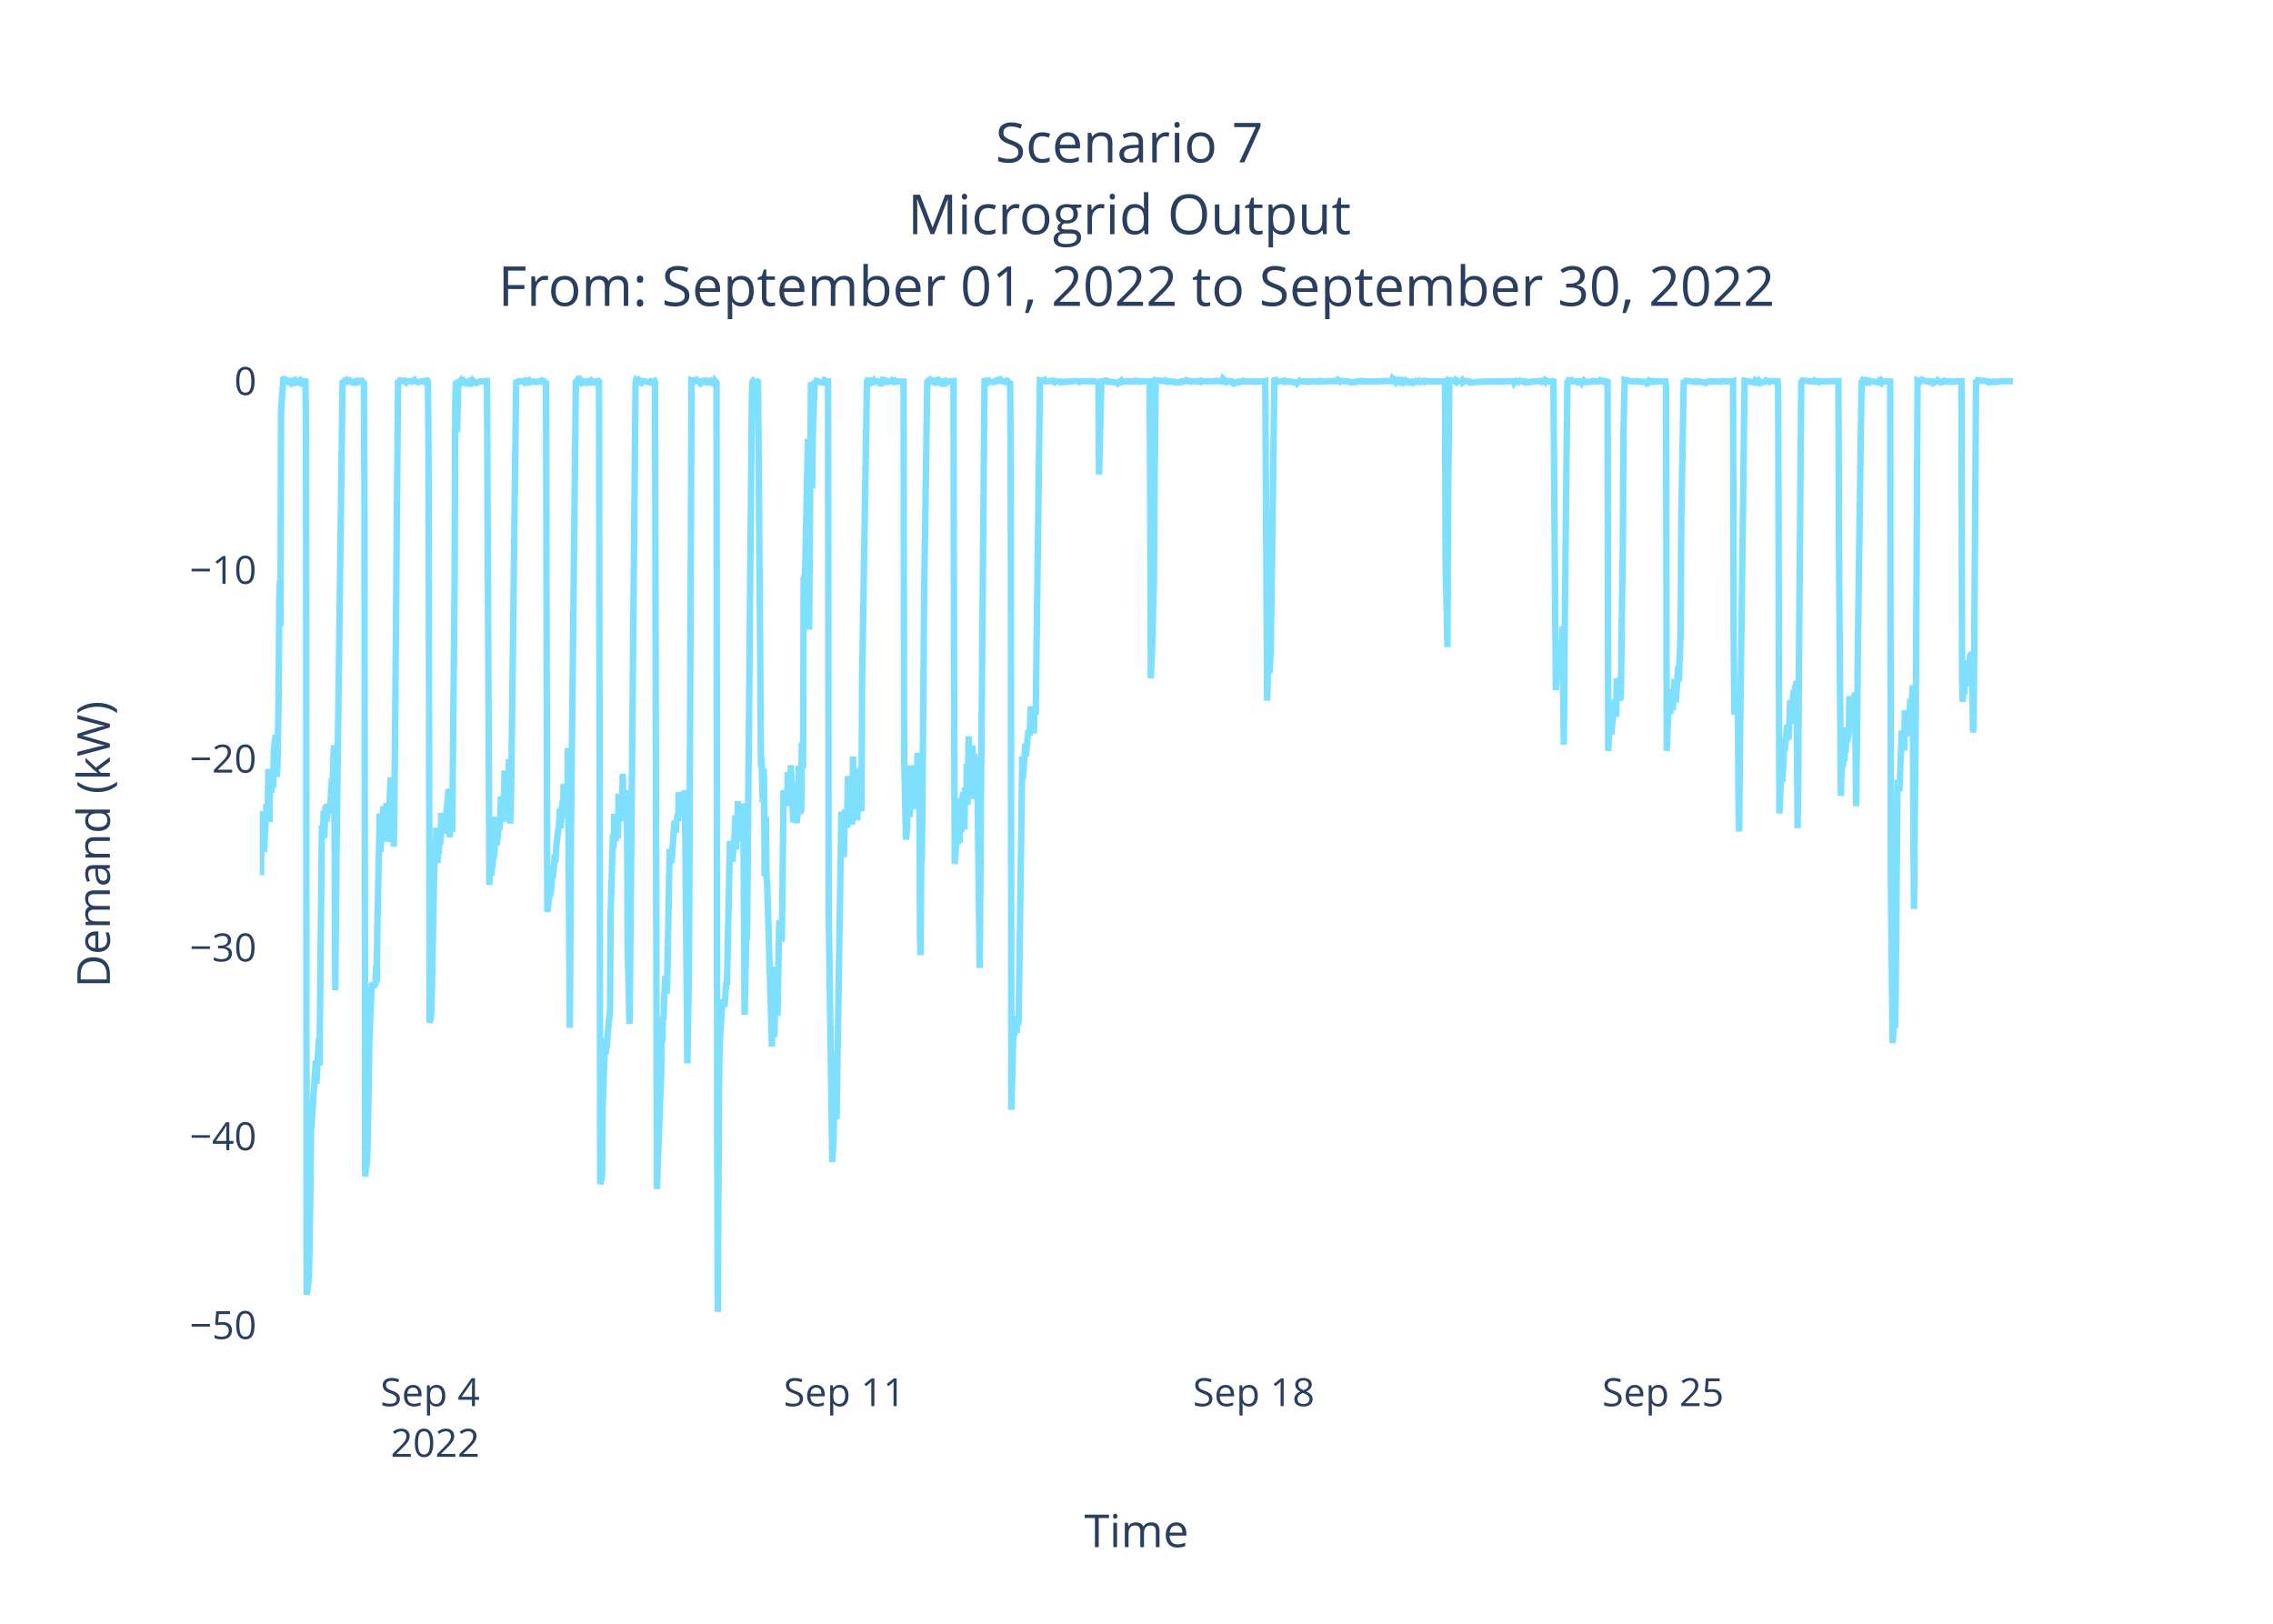
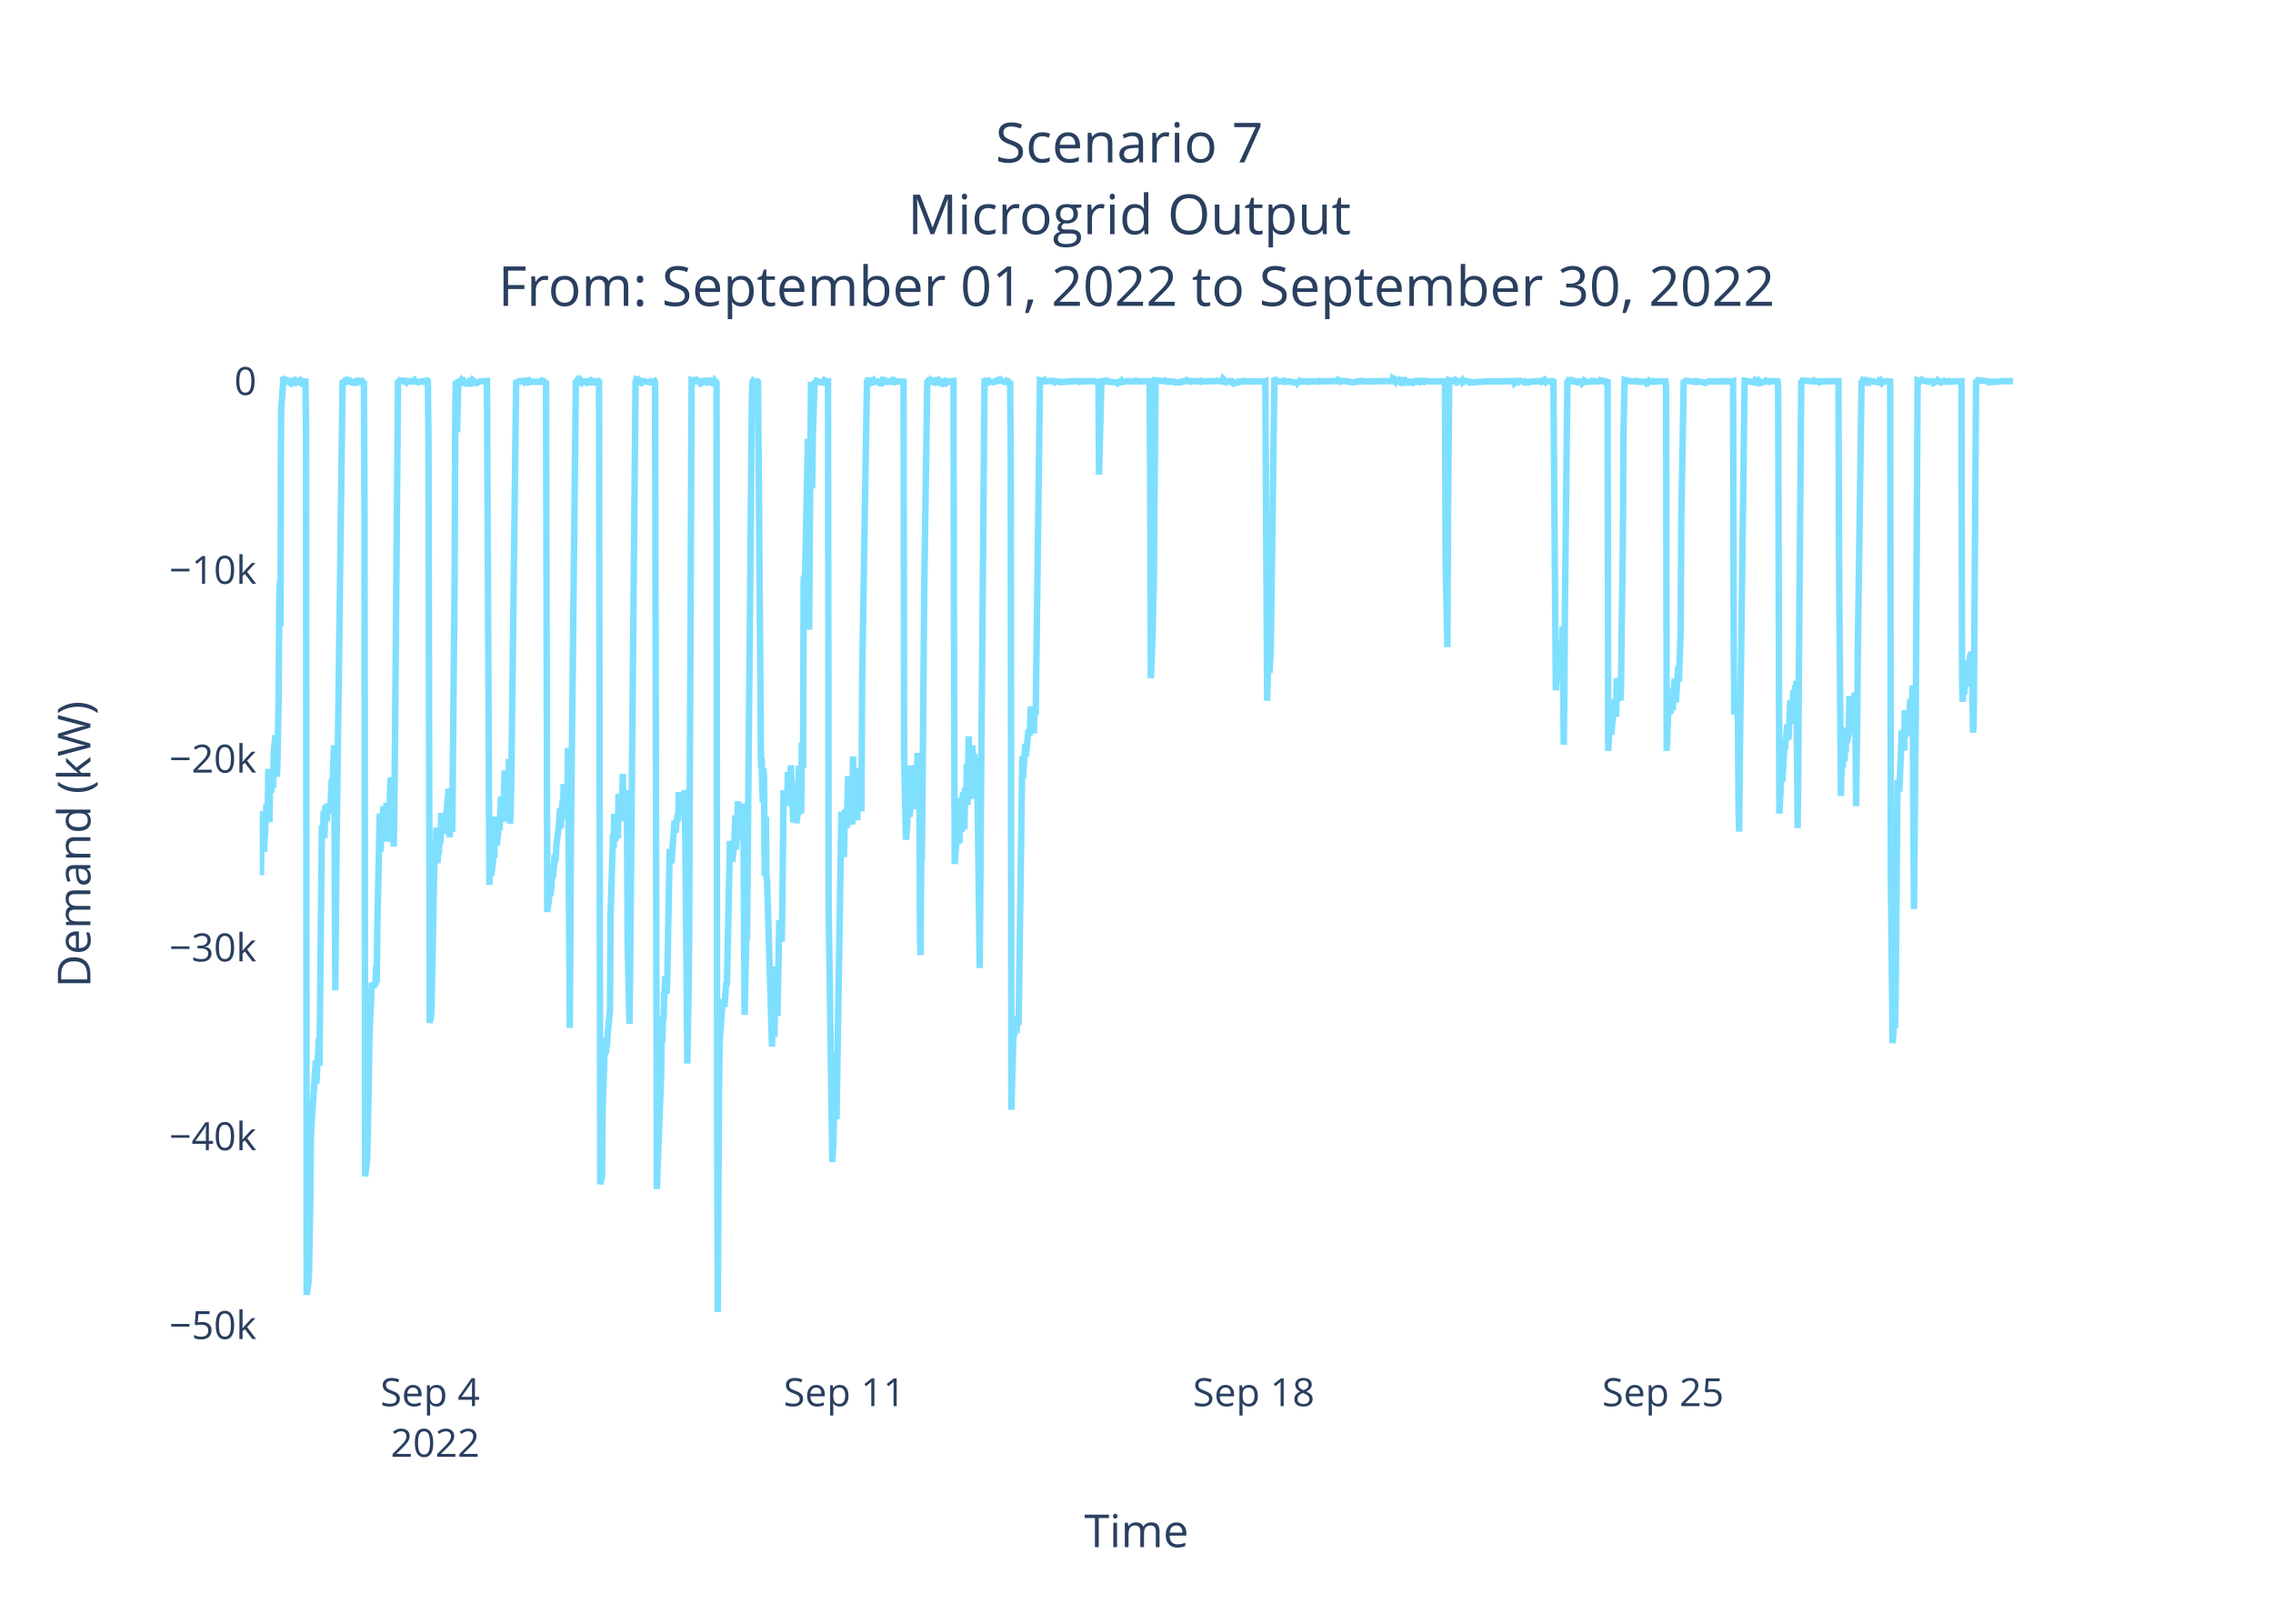
<svg xmlns="http://www.w3.org/2000/svg" class="main-svg" width="700" height="500" style="" viewBox="0 0 700 500">
  <rect x="0" y="0" width="700" height="500" style="fill: rgb(255, 255, 255); fill-opacity: 1;" />
-   <defs id="defs-254adf">
+   <defs id="defs-9d3aa9">
    <g class="clips">
-       <clipPath id="clip254adfxyplot" class="plotclip">
+       <clipPath id="clip9d3aa9xyplot" class="plotclip">
        <rect width="540" height="320" />
      </clipPath>
-       <clipPath class="axesclip" id="clip254adfx">
+       <clipPath class="axesclip" id="clip9d3aa9x">
        <rect x="80" y="0" width="540" height="500" />
      </clipPath>
-       <clipPath class="axesclip" id="clip254adfy">
+       <clipPath class="axesclip" id="clip9d3aa9y">
        <rect x="0" y="100" width="700" height="320" />
      </clipPath>
-       <clipPath class="axesclip" id="clip254adfxy">
+       <clipPath class="axesclip" id="clip9d3aa9xy">
        <rect x="80" y="100" width="540" height="320" />
      </clipPath>
    </g>
    <g class="gradients" />
    <g class="patterns" />
  </defs>
  <g class="bglayer" />
  <g class="layer-below">
    <g class="imagelayer" />
    <g class="shapelayer" />
  </g>
  <g class="cartesianlayer">
    <g class="subplot xy">
      <g class="layer-subplot">
        <g class="shapelayer" />
        <g class="imagelayer" />
      </g>
      <g class="minor-gridlayer">
        <g class="x" />
        <g class="y" />
      </g>
      <g class="gridlayer">
        <g class="x">
          <path class="xgrid crisp" transform="translate(134.02,0)" d="M0,100v320" style="stroke: rgb(255, 255, 255); stroke-opacity: 1; stroke-width: 1px;" />
          <path class="xgrid crisp" transform="translate(260.06,0)" d="M0,100v320" style="stroke: rgb(255, 255, 255); stroke-opacity: 1; stroke-width: 1px;" />
          <path class="xgrid crisp" transform="translate(386.11,0)" d="M0,100v320" style="stroke: rgb(255, 255, 255); stroke-opacity: 1; stroke-width: 1px;" />
          <path class="xgrid crisp" transform="translate(512.15,0)" d="M0,100v320" style="stroke: rgb(255, 255, 255); stroke-opacity: 1; stroke-width: 1px;" />
        </g>
        <g class="y">
          <path class="ygrid crisp" transform="translate(0,408.12)" d="M80,0h540" style="stroke: rgb(255, 255, 255); stroke-opacity: 1; stroke-width: 1px;" />
          <path class="ygrid crisp" transform="translate(0,349.98)" d="M80,0h540" style="stroke: rgb(255, 255, 255); stroke-opacity: 1; stroke-width: 1px;" />
          <path class="ygrid crisp" transform="translate(0,291.84)" d="M80,0h540" style="stroke: rgb(255, 255, 255); stroke-opacity: 1; stroke-width: 1px;" />
          <path class="ygrid crisp" transform="translate(0,233.71)" d="M80,0h540" style="stroke: rgb(255, 255, 255); stroke-opacity: 1; stroke-width: 1px;" />
          <path class="ygrid crisp" transform="translate(0,175.57)" d="M80,0h540" style="stroke: rgb(255, 255, 255); stroke-opacity: 1; stroke-width: 1px;" />
        </g>
      </g>
      <g class="zerolinelayer">
        <path class="yzl zl crisp" transform="translate(0,117.43)" d="M80,0h540" style="stroke: rgb(255, 255, 255); stroke-opacity: 1; stroke-width: 2px;" />
      </g>
      <path class="xlines-below" />
      <path class="ylines-below" />
      <g class="overlines-below" />
      <g class="xaxislayer-below" />
      <g class="yaxislayer-below" />
      <g class="overaxes-below" />
-       <g class="plot" transform="translate(80,100)" clip-path="url(#clip254adfxyplot)">
+       <g class="plot" transform="translate(80,100)" clip-path="url(#clip9d3aa9xyplot)">
        <g class="scatterlayer mlayer">
-           <g class="trace scatter traceec6f4f" style="stroke-miterlimit: 2; opacity: 0.5;">
+           <g class="trace scatter trace225e24" style="stroke-miterlimit: 2; opacity: 0.5;">
            <g class="fills" />
            <g class="errorbars" />
            <g class="lines">
              <path class="js-line" d="M0,163.81L0.19,162.4L0.38,169.51L0.56,149.83L1.13,158.33L1.31,162.32L2.06,147.57L2.25,152.64L2.44,151.21L2.63,136.77L3,153.2L3.19,139.46L3.38,143.51L3.56,144.12L3.75,136.84L4.13,142.6L4.31,131.13L4.88,126.37L5.25,139.22L5.44,135.44L5.81,114.63L6,84.99L6.19,78.97L6.38,92.8L6.56,26.75L7.32,16L7.5,17.24L7.69,17.74L7.88,17.06L8.44,17.42L8.63,17.27L9.19,17.71L9.38,16.59L9.94,17.82L10.13,17.66L10.32,17.23L10.69,17.07L11.25,18.62L11.44,16.89L11.63,18.33L12.19,17.22L12.38,17.1L12.94,18.02L13.32,17.82L13.5,17.4L14.07,17.48L14.25,32.22L14.44,298.72L15.01,294.92L15.19,291.13L15.57,268.89L15.76,249.03L17.26,226.57L17.44,233.67L18.19,219.72L18.38,228.15L19.13,154.11L19.51,156.64L19.69,149.64L19.88,158.09L20.26,147.99L20.44,149.44L20.63,153L20.82,147.44L21.01,150.61L21.19,147.69L21.76,148.23L22.13,141.08L22.32,141.14L22.51,140.03L22.7,133.19L22.88,129.49L23.07,162.72L23.26,204.94L23.63,162.93L23.82,147.9L25.51,17.11L25.7,17.34L26.45,17.03L26.63,17.6L27.57,17.21L27.76,17.6L28.89,17.84L29.07,16.99L29.45,17.37L29.64,18.37L30.57,16.64L30.76,17.37L31.51,17.73L31.7,17.49L31.89,17.65L32.07,17.34L32.26,59.74L32.45,262.23L33.01,257.72L33.2,252.51L33.57,233.43L33.76,219.54L34.51,202.63L35.07,204.08L35.26,203.41L35.64,202.94L35.82,197.35L36.01,202.58L36.2,185.49L36.95,150.52L37.14,162.34L38.08,148.3L38.26,151.76L38.45,157.33L38.83,149.85L39.01,147.28L39.2,148.94L39.39,159.2L40.33,139.41L40.51,148.12L40.7,151.26L40.89,141.91L41.26,160.71L41.45,149.23L41.64,129.04L42.58,17.12L42.95,17.39L43.14,17.14L44.08,17.34L44.27,17.25L45.02,17.73L45.2,17.34L45.39,17.39L46.7,17.42L46.89,17.5L47.45,17.16L47.64,18.07L47.83,17.3L48.77,17.72L48.95,17.63L50.46,17.33L50.64,17.52L51.58,17.19L51.77,17.42L51.96,36.6L52.33,214.98L52.71,213.32L52.89,210.58L53.83,162.1L54.02,166.11L54.39,154.86L54.77,165.74L54.96,161.29L55.14,162.94L55.33,157.27L55.52,160.07L55.71,158.3L55.89,150.36L56.64,156.03L56.83,155.64L57.02,155.71L58.15,142.98L58.33,154.27L58.52,157.82L58.71,145.38L58.9,142.75L59.08,150.28L59.27,156.23L60.02,77.2L60.21,24.99L60.4,17.3L60.58,17.95L60.77,33.13L61.15,16.94L61.71,17.45L61.9,17.21L62.27,18.03L62.46,16.95L62.65,17.41L62.83,17.24L63.21,17.67L63.58,17.08L63.77,17.59L64.52,17.44L64.71,19L65.27,16.38L65.46,17.72L65.65,17.16L66.59,17.97L66.77,17.96L67.71,17.46L67.9,17.43L69.96,17.32L70.15,55.5L70.71,172.5L70.9,165.14L71.09,157.05L71.27,169.58L71.84,165.15L72.03,156.89L72.21,164.14L72.59,151.45L72.78,156.42L72.96,160.35L73.34,157.04L73.53,154.51L73.9,154.57L74.28,145.24L74.46,150.59L74.65,149.79L74.84,150.6L75.03,153.01L75.4,137.23L75.59,151.62L75.78,151.49L76.15,139.4L76.34,146.45L76.53,151.63L76.71,133.7L77.09,153.62L77.28,149.24L77.46,140.55L78.96,17.1L79.15,17.31L79.34,17.39L80.47,17.35L80.65,17.49L81.59,17.25L81.78,17.72L82.72,17.22L82.9,17.72L84.03,17.48L84.22,17.56L85.72,17.58L85.9,17.46L86.84,17.57L87.03,17.22L87.97,17.53L88.16,17.37L88.53,180.82L89.09,176.69L89.28,168.92L89.47,175.94L89.84,172.77L90.03,166.47L90.22,170.55L90.59,167.14L90.78,163.26L90.97,165.66L91.16,164.08L91.34,160.28L91.91,155.81L92.09,154.66L92.47,148.9L92.66,155L93.22,146.62L93.41,150.37L93.59,141.42L93.78,152.07L94.35,144.22L94.53,142.42L94.72,148.6L94.91,130.34L95.47,216.51L95.66,188.76L95.85,155.17L97.35,17.06L97.72,17.3L97.91,16.97L98.66,17.6L98.85,17.03L99.6,17.69L99.78,17.55L99.97,17.54L100.72,17.42L100.91,17.78L101.85,17.24L102.04,17.74L102.22,17.74L102.97,17.47L103.16,17.72L104.29,17.32L104.47,17.51L104.85,264.65L105.41,262.22L105.6,241.18L106.35,219.6L106.54,224.57L106.72,222.58L106.91,222.08L107.1,218.67L107.85,211.22L108.04,181.64L108.79,156.75L108.98,161.14L109.16,150.61L109.54,158.96L109.91,155.01L110.1,154.74L110.29,158.19L110.48,144.4L111.23,152.9L111.41,149.65L111.6,148.75L111.79,138.28L111.98,148.17L112.54,144.04L112.73,143.43L113.1,153.5L113.29,191.4L113.85,215.31L114.04,200.74L114.23,179.91L115.73,17.58L115.92,16.97L116.67,17.47L116.85,17.14L117.6,17.87L117.79,17.7L117.98,17.37L119.29,17.57L119.48,17.33L119.67,18.1L120.23,17.56L120.42,17.74L121.54,17.31L121.73,17.77L122.29,266.15L122.67,255.29L122.86,250.47L123.61,231.06L123.79,216.77L123.98,220.97L124.17,213L124.36,213.97L124.54,207.29L124.92,200.51L125.29,205.99L125.48,202.23L126.23,161.43L126.61,165.33L126.79,165.78L127.73,152.73L127.92,155.63L128.11,156.43L128.29,153.43L128.67,150.78L128.86,152.9L129.04,143.94L129.61,150.26L129.8,149.96L129.98,146.33L130.36,145.78L130.55,150.34L130.73,143.48L130.92,143.98L131.11,164.56L131.67,227.5L132.05,205.74L132.23,188.52L132.98,17.1L133.36,17.23L133.55,17.62L133.92,17.92L134.11,16.29L135.05,17.98L135.23,16.89L135.8,18.04L135.98,17.95L136.17,16.64L136.92,18.26L137.11,16.54L138.05,18.34L138.24,17.56L138.99,17.83L139.17,17.33L139.92,17.66L140.11,17.2L140.67,17.86L140.86,250.45L141.05,304L141.42,236.39L141.61,221.34L142.55,207.9L142.74,208.1L143.11,210.03L143.67,202.49L143.86,203.41L144.8,158.94L144.99,161.86L145.18,160.77L145.55,165.37L145.93,161.29L146.11,159.96L146.49,151.06L146.68,161.6L146.86,156.86L147.05,157.94L147.24,146.72L147.61,158.99L147.8,155.54L147.99,152.44L148.18,150.3L148.36,157.42L148.93,147.37L149.11,179.52L149.3,212.5L149.86,187.52L150.05,189.39L151.55,22.08L151.74,17.53L151.93,17.23L152.49,17.6L152.68,27.54L152.87,17.04L153.43,17.54L153.62,39.29L154.37,136.38L154.55,133.25L154.74,142.34L154.93,147.08L155.12,136.61L155.3,139.5L155.49,169.73L155.87,151.55L156.05,170.05L156.24,171.27L157.74,222.27L157.93,210.58L158.12,210.73L158.49,219.31L158.68,209.51L159.06,197.69L159.24,198.63L159.43,212.83L159.99,183.41L160.37,187.43L160.56,187.04L160.74,189.99L160.93,178.53L161.31,143.36L161.87,147.67L162.06,146.11L162.43,148.13L162.62,137.75L163.18,147.47L163.37,141.56L163.56,135.64L164.31,153.28L164.49,143.66L164.68,149.02L164.87,147.98L165.06,141.05L165.24,153.47L165.81,149.96L166,135.81L166.37,150.3L166.75,149.67L166.93,128.66L167.12,135.86L167.31,135.8L167.5,78.18L167.68,77.33L167.87,80.34L168.81,35.13L169,52.15L169.18,93.91L169.75,17.62L170.12,50.39L170.31,34.81L170.87,17.28L171.25,17.68L171.43,17.25L172.37,17.57L172.56,17.32L172.75,18.38L173.31,17.35L173.5,17.71L173.87,17.06L174.25,17.25L174.44,17.63L175,17.52L175.19,178.83L176.31,257.84L176.5,254.58L176.69,250.91L177.25,223.91L177.44,241.82L177.62,244.63L179.12,149.92L179.31,158.06L179.5,157.98L179.69,154.56L179.87,163.93L180.25,149.18L180.44,153.91L180.81,153.94L181.19,138.95L181.38,153.95L181.75,139.62L181.94,152.42L182.5,153.81L182.69,132.93L182.88,144.2L183.06,152.29L183.81,136.78L184,152.6L184.38,136.55L184.94,138.31L185.13,147.72L185.31,149.85L185.5,109.49L187,17.04L187.19,17.37L187.38,16.31L187.57,17.58L187.94,17.11L188.13,17.82L188.88,17.18L189.07,17.67L190,17.45L190.19,17.39L190.94,17.61L191.13,18.77L192.07,16.23L192.25,17.69L192.63,17.13L192.82,18.48L193,17.33L194.69,17.57L194.88,17.19L195.44,17.54L195.63,17.31L195.82,17.47L198.26,17.53L198.44,132.89L199.01,158.57L199.38,154.52L199.57,142.27L199.76,135.69L199.94,150.99L200.13,151.48L200.69,144.23L200.88,148.6L201.82,135.65L202.01,136.73L202.2,149.14L202.57,131.85L202.76,145.95L202.95,134.61L203.13,140.81L203.32,188.15L203.51,194.12L203.7,164.97L203.88,165.22L204.07,147.78L204.63,81.22L204.82,68.49L205.57,17.01L205.76,17.61L205.95,17.2L206.32,16.66L206.7,18.39L206.88,17.13L207.63,17.58L207.82,17.23L208.38,18.55L208.57,16.27L209.32,17.67L209.51,17.05L209.7,18.6L210.26,18.09L210.45,17.77L210.64,16.71L211.2,17.52L211.39,17.52L211.57,17.89L212.14,17.5L212.32,17.43L213.64,17.32L213.82,110.28L214.01,166.05L214.57,158.53L214.76,156L214.95,160.01L215.14,150.69L215.32,151.79L215.51,159.52L215.7,145.73L216.08,156.2L216.26,146.79L216.64,144.02L217.01,155.45L217.2,142.47L217.58,147.59L217.76,135.18L217.95,147.87L218.33,126.72L218.51,142.01L218.7,141.54L219.08,146.01L219.45,129.51L219.64,137.19L219.83,144.57L220.01,132.12L220.39,138.95L220.58,133.35L220.76,136.7L220.95,133.04L221.14,151.59L221.7,198.1L221.89,176.67L222.08,148.4L223.2,17.34L223.39,17.27L223.95,17.38L224.14,16.48L224.52,17.65L224.89,17.4L225.08,17.09L225.27,18.28L225.83,17.1L226.02,17.47L226.58,18.02L226.77,17.23L227.52,16.95L227.7,18.11L227.89,16.4L228.45,17.85L228.64,17.48L229.95,17.67L230.14,17.27L230.89,17.55L231.08,17.37L231.27,40.63L231.46,241.74L232.02,220.99L232.21,217.74L232.39,218.92L232.58,216.08L232.77,216.39L233.14,216.61L233.33,212.82L233.52,215.62L233.71,214.41L234.83,132.91L235.02,139.83L235.77,129.09L235.96,132.9L236.71,124.77L236.89,125.71L237.08,126.52L237.46,117.52L237.83,125.43L238.02,120.05L238.4,125.86L238.58,118.9L238.77,118.08L238.96,120.07L239.15,105.15L240.27,17.17L240.46,17.23L240.65,17.37L241.58,17L241.77,17.42L243.65,17.34L243.83,17.3L244.58,17.65L244.77,17.31L246.46,17.67L246.65,17.52L247.59,17.66L247.77,17.59L249.65,17.44L249.84,17.4L252.28,17.37L252.46,17.59L253.4,17.41L253.59,17.43L256.4,17.35L256.59,17.43L257.71,17.48L257.9,17.15L258.28,18.35L258.46,46.17L259.22,16.55L259.4,17.35L260.72,17.19L260.9,17.49L264.09,17.78L264.28,18.01L265.22,17.26L265.4,17.67L266.53,17.46L266.72,17.37L269.53,17.45L269.72,17.25L271.41,17.51L271.59,17.41L274.03,17.41L274.22,50.62L274.41,108.88L274.97,95.52L275.16,84.61L275.35,80.01L275.53,54.28L275.91,17.11L276.47,17.21L276.66,17.19L278.72,17.39L278.91,17.2L279.66,17.57L279.85,17.47L280.6,17.4L280.78,17.55L281.72,17.57L281.91,17.78L283.79,17.69L283.97,17.45L285.29,17.39L285.47,17.1L286.6,17.51L286.79,17.34L288.85,17.45L289.04,17.33L289.79,17.57L289.98,17.33L290.16,17.41L294.48,17.38L294.66,17.25L296.54,17.51L296.73,16.72L297.67,17.58L297.85,17.42L299.17,17.35L299.35,17.8L299.73,18.01L300.29,17.25L300.48,17.87L301.23,17.55L301.42,17.76L302.92,17.28L303.11,17.45L309.48,17.47L309.67,17.4L310.23,115.76L310.61,101.8L310.8,102.22L310.98,107.22L311.36,99.6L311.55,85.86L312.48,16.32L312.86,17.06L313.05,17.45L313.98,17.43L314.17,17.51L315.48,17.23L315.67,17.61L316.8,17.5L316.99,17.44L319.24,17.9L319.42,17.43L319.61,17.9L320.17,17.35L320.36,17.53L321.3,17.4L321.49,17.52L322.61,17.44L322.8,17.58L323.74,17.41L323.92,17.41L325.99,17.53L326.18,17.33L327.3,17.42L327.49,17.44L331.43,17.32L331.62,17.35L331.99,16.95L332.74,17.49L332.93,17.31L334.43,17.39L334.62,17.38L336.12,17.69L336.3,17.73L337.8,17.6L337.99,17.39L338.93,17.42L339.12,17.31L340.06,17.35L340.24,17.48L348.68,17.33L348.87,16.71L349.62,17.5L349.81,16.96L350.93,17.61L351.12,17.17L351.87,17.67L352.06,17.21L352.81,17.61L353,17.19L353.94,17.73L354.12,17.56L355.06,17.86L355.25,17.53L356,17.61L356.19,17.33L357.12,17.62L357.31,17.27L358.44,17.57L358.62,17.3L360.13,17.43L360.31,17.44L365,17.41L365.19,72.76L365.75,99.29L365.94,57.96L366.31,17.12L366.88,17.31L367.06,17.21L368,17.38L368.19,17.52L368.38,17.1L368.94,17.5L369.13,17.34L370.07,17.51L370.25,17.29L370.44,17.76L371,17.37L371.19,17.28L372.5,17.48L372.69,17.77L378.13,17.44L378.32,17.48L380.01,17.41L380.19,17.48L382.45,17.41L382.63,17.43L386.2,17.37L386.38,17.92L386.95,17.35L387.13,17.44L387.32,17.54L387.51,16.97L387.7,17.69L388.07,17.26L388.26,17.28L389.57,17.75L389.76,17.46L390.7,17.74L390.89,17.6L394.64,17.3L394.82,17.59L395.57,17.34L395.76,17.52L395.95,17.06L396.51,17.44L396.7,17.48L398.2,17.37L398.39,17.45L399.14,112.53L399.33,109.63L399.51,99.93L400.08,103.27L400.26,101.5L400.45,98.13L400.64,97.65L400.83,104.88L401.01,104.61L401.2,92.95L401.58,129.33L401.76,112.97L401.95,86.17L402.7,17.14L402.89,17.38L403.08,17.08L404.02,17.36L404.2,17.12L405.7,17.7L405.89,17.43L407.02,17.43L407.2,17.84L407.77,17.13L408.14,17.42L408.33,17.63L410.2,17.5L410.39,17.29L411.52,17.43L411.71,17.49L412.64,17.37L412.83,17.11L413.96,17.55L414.14,17.33L415.08,17.61L415.27,131.23L415.83,120.27L416.02,122.66L416.21,126.22L416.96,118.2L417.14,118.64L417.33,115.29L417.71,120.73L417.9,108.89L418.27,115.48L418.65,114.96L418.83,108.69L419.02,115.7L419.21,111.73L419.4,94.9L419.77,68.54L419.96,34.03L420.33,17.07L420.9,17.28L421.08,17.11L422.02,17.37L422.21,17.44L424.08,17.32L424.27,17.52L426.9,17.58L427.09,17.89L427.65,17.37L427.84,17.64L428.02,17.46L428.96,17.33L429.15,17.54L430.46,17.43L430.65,17.43L432.9,17.43L433.09,19.39L433.28,131.22L433.84,117.45L434.03,119.46L434.4,119.75L434.78,112.12L434.96,114.8L435.15,118.69L435.71,109.05L435.9,113.37L436.09,116.29L436.84,105.11L437.03,109.83L437.59,94.18L437.78,59.55L438.53,17.07L438.71,17.33L438.9,17.27L440.22,17.34L440.4,17.39L442.28,17.64L442.47,17.38L445.09,17.82L445.28,17.09L445.47,17.74L446.03,17.55L446.22,17.38L449.97,17.52L450.16,17.34L451.47,17.45L451.66,17.39L453.34,17.42L453.53,17.45L453.72,17.39L453.91,95.4L454.1,120.07L454.66,112.76L454.85,119.03L455.03,115.08L455.22,121.91L455.41,149.8L455.6,156.08L455.78,134.75L457.28,17.25L457.47,17.27L460.47,17.79L460.66,17.19L461.6,17.8L461.79,17.36L462.72,18.31L462.91,17.04L463.47,18.19L463.66,17.46L463.85,17.19L464.79,17.56L464.97,17.37L467.41,17.41L467.6,19.62L467.97,150.52L468.35,143.23L468.54,138.58L468.91,140.67L469.48,130.31L469.66,130.98L470.41,123.15L470.6,127.34L470.79,127.69L471.35,115.6L471.73,121.36L471.91,117.77L472.1,117.15L472.29,112.55L472.48,122.89L472.85,110.92L473.04,113.85L473.23,109.64L473.6,155.02L473.79,138.91L473.98,106.6L474.73,17.16L474.91,17.55L475.1,17.21L478.67,17.45L478.85,17.18L480.17,17.66L480.35,17.42L482.04,17.48L482.23,17.41L486.17,17.35L486.36,72.97L486.92,145.12L487.11,137.46L487.29,135.01L487.48,136.38L487.67,133.48L487.86,132.13L488.04,134.36L488.23,127.59L488.42,131.73L488.61,124.03L488.79,128.64L489.36,125.72L489.54,114.32L489.92,124.23L490.3,122.61L490.48,121.13L491.23,113.29L491.42,127L491.61,148.27L491.98,119.47L492.17,97.37L493.3,17.13L493.48,17.41L493.67,17.08L494.61,17.62L494.8,17.21L495.55,17.65L495.73,17.25L496.48,17.44L496.67,17.46L498.55,17.75L498.74,17.38L499.3,17.87L499.49,17.44L499.67,17.67L500.99,17.36L501.17,17.44L502.11,17.51L502.3,170.11L502.86,221.23L503.05,218.57L503.24,215.97L503.42,215.63L503.61,216.63L503.8,205.92L504.36,140.18L504.74,142.06L504.93,143.73L505.68,124.95L506.05,126.62L506.24,130.42L506.43,131.07L506.61,118.7L506.99,126.46L507.36,125.66L507.55,119.63L507.93,123.08L508.3,115.2L508.49,118.96L508.68,118.87L508.86,115.78L509.05,111.05L509.24,154.87L509.43,179.92L509.8,140.55L509.99,121.65L510.55,17.12L511.11,17.31L511.3,17.49L511.87,16.95L512.24,17.21L512.43,17.19L513.93,17.56L514.12,17.36L515.24,17.46L515.43,17.91L516.55,17.39L516.74,18.03L516.93,17.27L517.49,17.62L517.68,17.76L518.62,17.3L518.81,17.5L520.31,17.36L520.49,17.55L521.81,17.47L521.99,17.4L524.06,17.39L524.24,109.2L524.43,116.12L524.81,108.54L524.99,113.77L525.18,105.9L525.56,110.2L525.75,103.31L525.93,107.91L526.12,108.82L526.31,111.36L526.5,105.39L526.68,102.07L527.25,100.92L527.62,125.58L527.81,123.51L528,99.48L528.56,17.02L528.93,17.48L529.12,17.07L532.31,17.43L532.5,17.71L534,17.53L534.19,17.62L536.06,17.46L536.25,17.39L540,17.38" style="vector-effect: non-scaling-stroke; fill: none; stroke: rgb(0, 191, 255); stroke-opacity: 1; stroke-width: 2px; opacity: 1;" />
            </g>
            <g class="points" />
            <g class="text" />
          </g>
        </g>
      </g>
      <g class="overplot" />
      <path class="xlines-above crisp" d="M0,0" style="fill: none;" />
      <path class="ylines-above crisp" d="M0,0" style="fill: none;" />
      <g class="overlines-above" />
      <g class="xaxislayer-above">
        <g class="xtick">
          <text text-anchor="middle" x="0" y="433" transform="translate(134.02,0)" style="font-family: 'Open Sans', verdana, arial, sans-serif; font-size: 12px; fill: rgb(42, 63, 95); fill-opacity: 1; white-space: pre; opacity: 1;">
            <tspan class="line" dy="0em" x="0" y="433">Sep 4</tspan>
            <tspan class="line" dy="1.3em" x="0" y="433">2022</tspan>
          </text>
        </g>
        <g class="xtick">
          <text text-anchor="middle" x="0" y="433" style="font-family: 'Open Sans', verdana, arial, sans-serif; font-size: 12px; fill: rgb(42, 63, 95); fill-opacity: 1; white-space: pre; opacity: 1;" transform="translate(260.06,0)">Sep 11</text>
        </g>
        <g class="xtick">
          <text text-anchor="middle" x="0" y="433" style="font-family: 'Open Sans', verdana, arial, sans-serif; font-size: 12px; fill: rgb(42, 63, 95); fill-opacity: 1; white-space: pre; opacity: 1;" transform="translate(386.11,0)">Sep 18</text>
        </g>
        <g class="xtick">
          <text text-anchor="middle" x="0" y="433" style="font-family: 'Open Sans', verdana, arial, sans-serif; font-size: 12px; fill: rgb(42, 63, 95); fill-opacity: 1; white-space: pre; opacity: 1;" transform="translate(512.15,0)">Sep 25</text>
        </g>
      </g>
      <g class="yaxislayer-above">
        <g class="ytick">
-           <text text-anchor="end" x="79" y="4.2" transform="translate(0,408.12)" style="font-family: 'Open Sans', verdana, arial, sans-serif; font-size: 12px; fill: rgb(42, 63, 95); fill-opacity: 1; white-space: pre; opacity: 1;">−50</text>
+           <text text-anchor="end" x="79" y="4.2" transform="translate(0,408.12)" style="font-family: 'Open Sans', verdana, arial, sans-serif; font-size: 12px; fill: rgb(42, 63, 95); fill-opacity: 1; white-space: pre; opacity: 1;">−50k</text>
        </g>
        <g class="ytick">
-           <text text-anchor="end" x="79" y="4.2" style="font-family: 'Open Sans', verdana, arial, sans-serif; font-size: 12px; fill: rgb(42, 63, 95); fill-opacity: 1; white-space: pre; opacity: 1;" transform="translate(0,349.98)">−40</text>
+           <text text-anchor="end" x="79" y="4.2" style="font-family: 'Open Sans', verdana, arial, sans-serif; font-size: 12px; fill: rgb(42, 63, 95); fill-opacity: 1; white-space: pre; opacity: 1;" transform="translate(0,349.98)">−40k</text>
        </g>
        <g class="ytick">
-           <text text-anchor="end" x="79" y="4.2" style="font-family: 'Open Sans', verdana, arial, sans-serif; font-size: 12px; fill: rgb(42, 63, 95); fill-opacity: 1; white-space: pre; opacity: 1;" transform="translate(0,291.84)">−30</text>
+           <text text-anchor="end" x="79" y="4.2" style="font-family: 'Open Sans', verdana, arial, sans-serif; font-size: 12px; fill: rgb(42, 63, 95); fill-opacity: 1; white-space: pre; opacity: 1;" transform="translate(0,291.84)">−30k</text>
        </g>
        <g class="ytick">
-           <text text-anchor="end" x="79" y="4.2" style="font-family: 'Open Sans', verdana, arial, sans-serif; font-size: 12px; fill: rgb(42, 63, 95); fill-opacity: 1; white-space: pre; opacity: 1;" transform="translate(0,233.71)">−20</text>
+           <text text-anchor="end" x="79" y="4.2" style="font-family: 'Open Sans', verdana, arial, sans-serif; font-size: 12px; fill: rgb(42, 63, 95); fill-opacity: 1; white-space: pre; opacity: 1;" transform="translate(0,233.71)">−20k</text>
        </g>
        <g class="ytick">
-           <text text-anchor="end" x="79" y="4.2" style="font-family: 'Open Sans', verdana, arial, sans-serif; font-size: 12px; fill: rgb(42, 63, 95); fill-opacity: 1; white-space: pre; opacity: 1;" transform="translate(0,175.57)">−10</text>
+           <text text-anchor="end" x="79" y="4.2" style="font-family: 'Open Sans', verdana, arial, sans-serif; font-size: 12px; fill: rgb(42, 63, 95); fill-opacity: 1; white-space: pre; opacity: 1;" transform="translate(0,175.57)">−10k</text>
        </g>
        <g class="ytick">
          <text text-anchor="end" x="79" y="4.2" style="font-family: 'Open Sans', verdana, arial, sans-serif; font-size: 12px; fill: rgb(42, 63, 95); fill-opacity: 1; white-space: pre; opacity: 1;" transform="translate(0,117.43)">0</text>
        </g>
      </g>
      <g class="overaxes-above" />
    </g>
  </g>
  <g class="polarlayer" />
  <g class="smithlayer" />
  <g class="ternarylayer" />
  <g class="geolayer" />
  <g class="funnelarealayer" />
  <g class="pielayer" />
  <g class="iciclelayer" />
  <g class="treemaplayer" />
  <g class="sunburstlayer" />
  <g class="glimages" />
-   <defs id="topdefs-254adf">
+   <defs id="topdefs-9d3aa9">
    <g class="clips" />
  </defs>
  <g class="layer-above">
    <g class="imagelayer" />
    <g class="shapelayer" />
  </g>
  <g class="infolayer">
    <g class="g-gtitle">
      <text class="gtitle" x="350" y="50" text-anchor="middle" dy="0em" style="font-family: 'Open Sans', verdana, arial, sans-serif; font-size: 17px; fill: rgb(42, 63, 95); opacity: 1; font-weight: normal; white-space: pre;">
        <tspan class="line" dy="0em" x="350" y="50">Scenario 7</tspan>
        <tspan class="line" dy="1.3em" x="350" y="50">Microgrid Output</tspan>
        <tspan class="line" dy="2.6em" x="350" y="50">From: September 01, 2022 to September 30, 2022</tspan>
      </text>
    </g>
    <g class="g-xtitle">
      <text class="xtitle" x="350" y="476.409" text-anchor="middle" style="font-family: 'Open Sans', verdana, arial, sans-serif; font-size: 14px; fill: rgb(42, 63, 95); opacity: 1; font-weight: normal; white-space: pre;">Time</text>
    </g>
    <g class="g-ytitle">
-       <text class="ytitle" transform="rotate(-90,33.84063,260)" x="33.841" y="260" text-anchor="middle" style="font-family: 'Open Sans', verdana, arial, sans-serif; font-size: 14px; fill: rgb(42, 63, 95); opacity: 1; font-weight: normal; white-space: pre;">Demand (kW)</text>
+       <text class="ytitle" transform="rotate(-90,27.84063,260)" x="27.841" y="260" text-anchor="middle" style="font-family: 'Open Sans', verdana, arial, sans-serif; font-size: 14px; fill: rgb(42, 63, 95); opacity: 1; font-weight: normal; white-space: pre;">Demand (kW)</text>
    </g>
  </g>
</svg>
